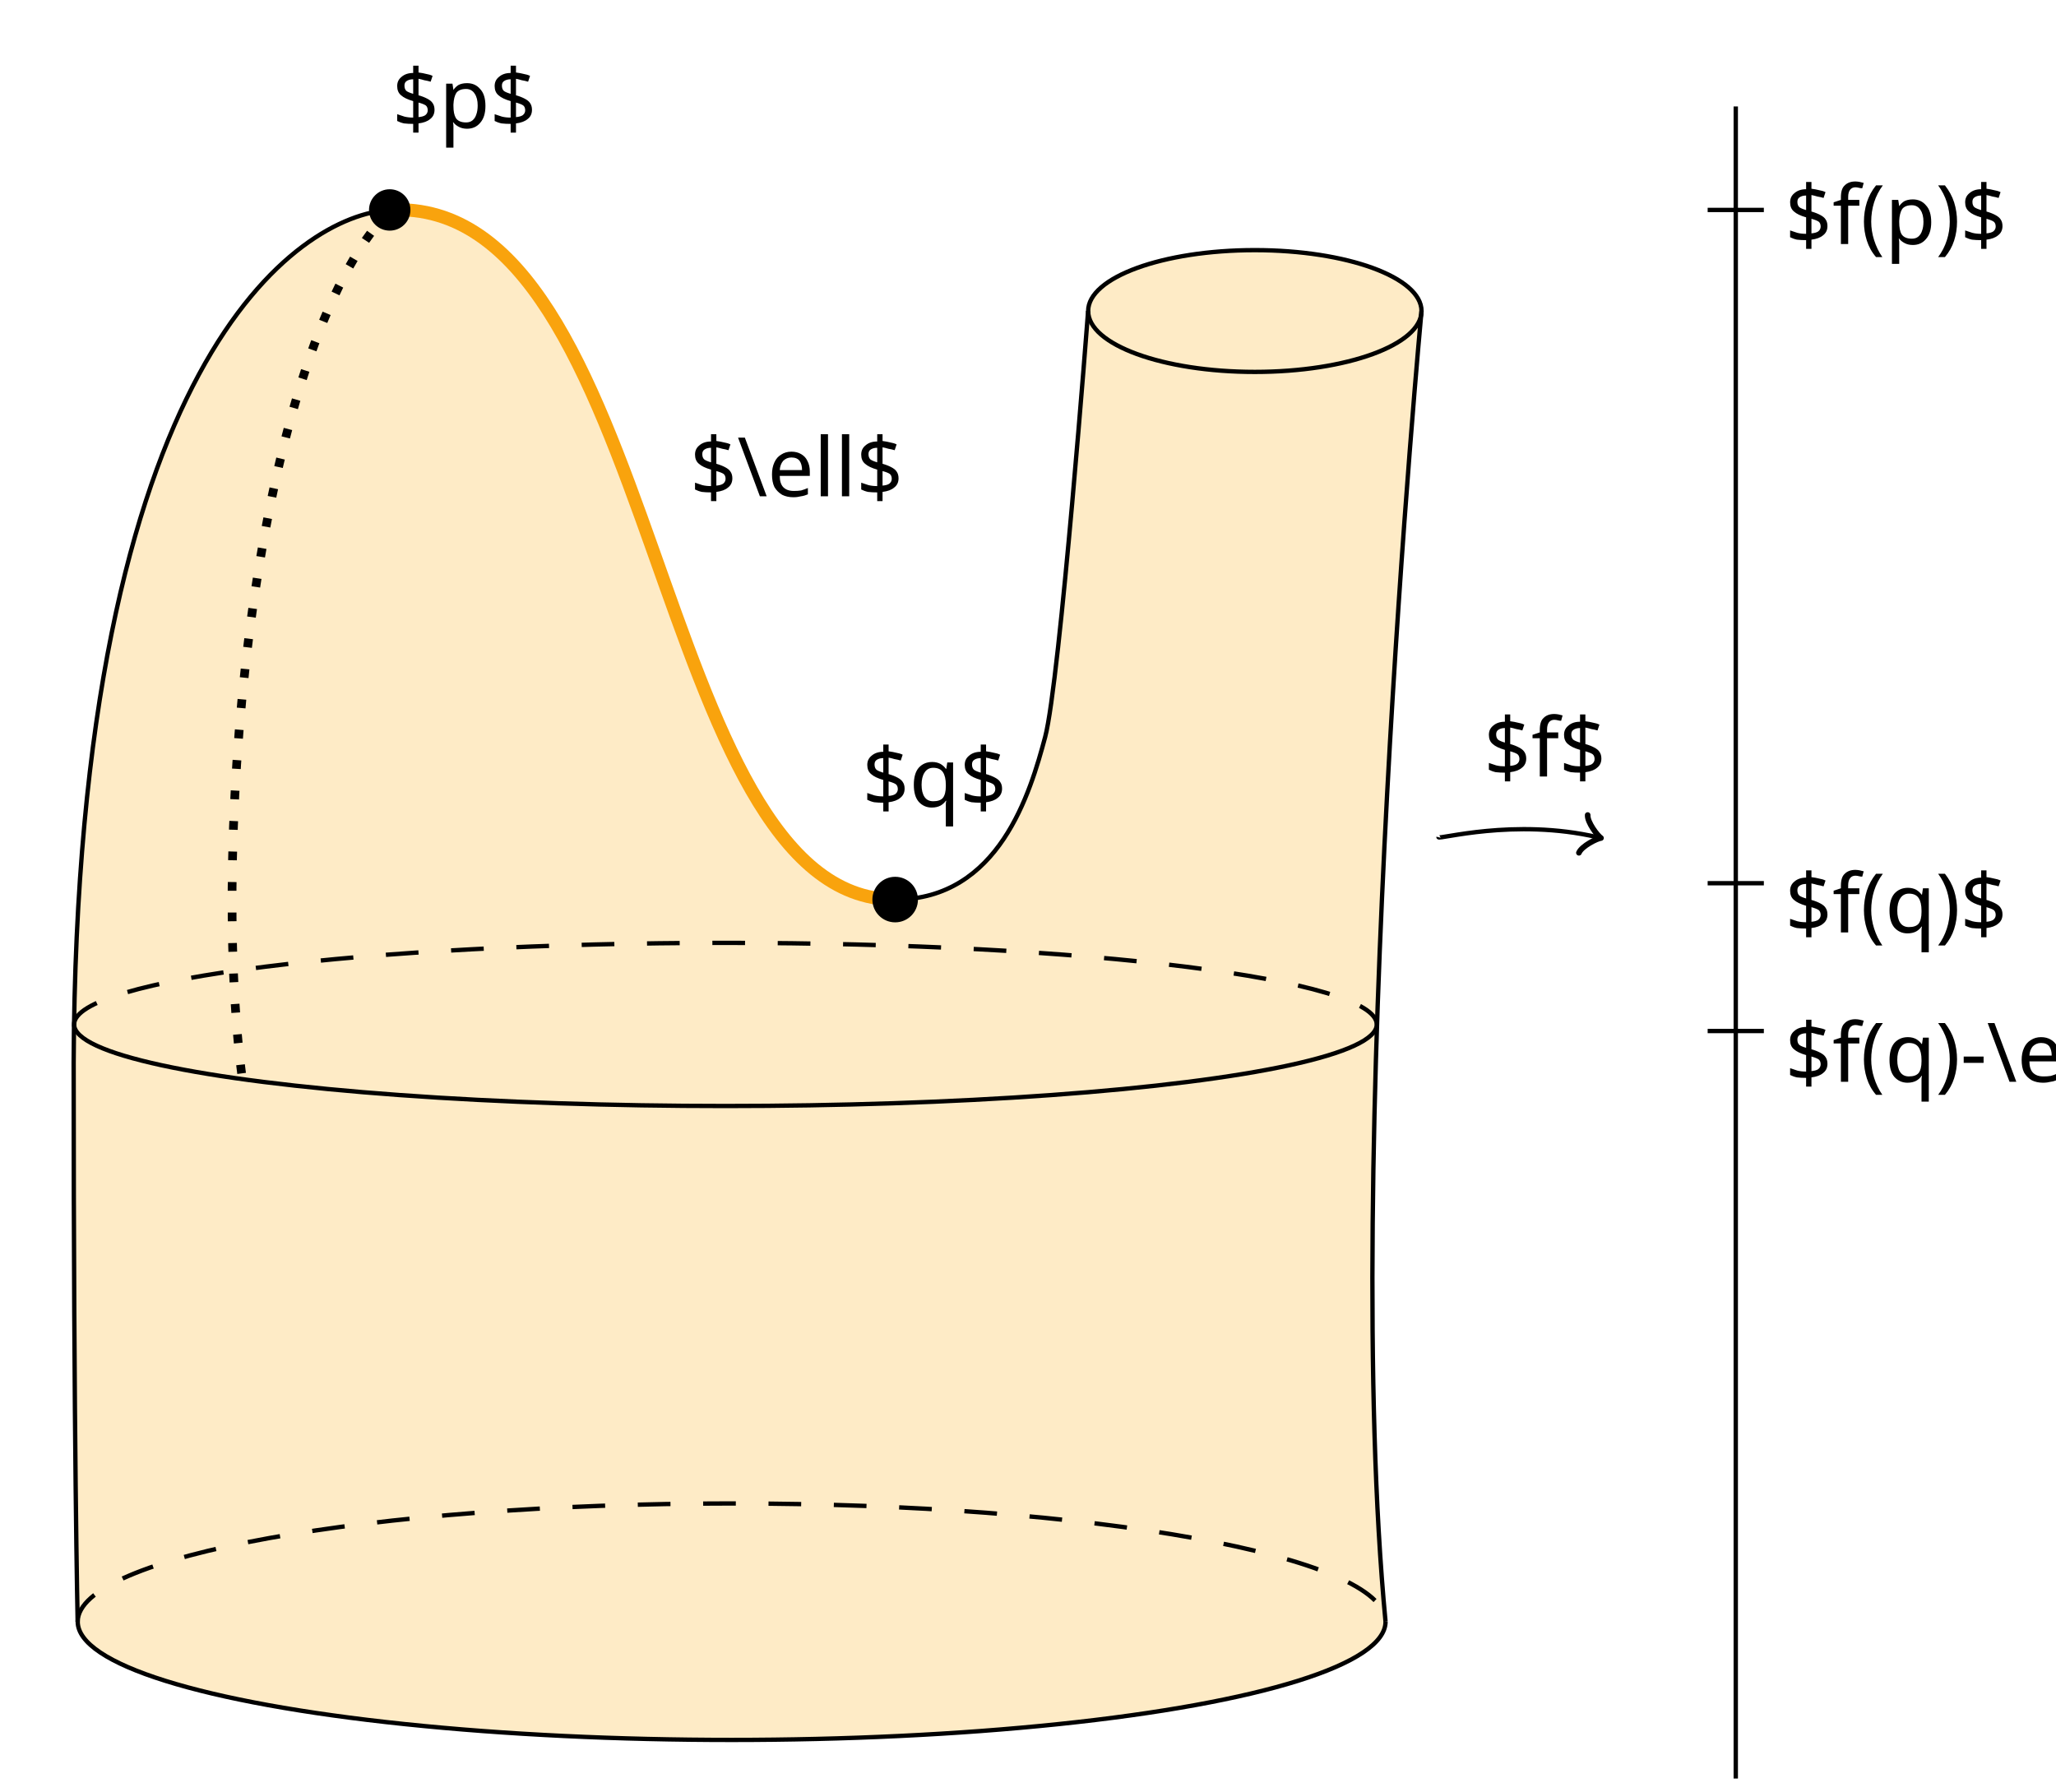
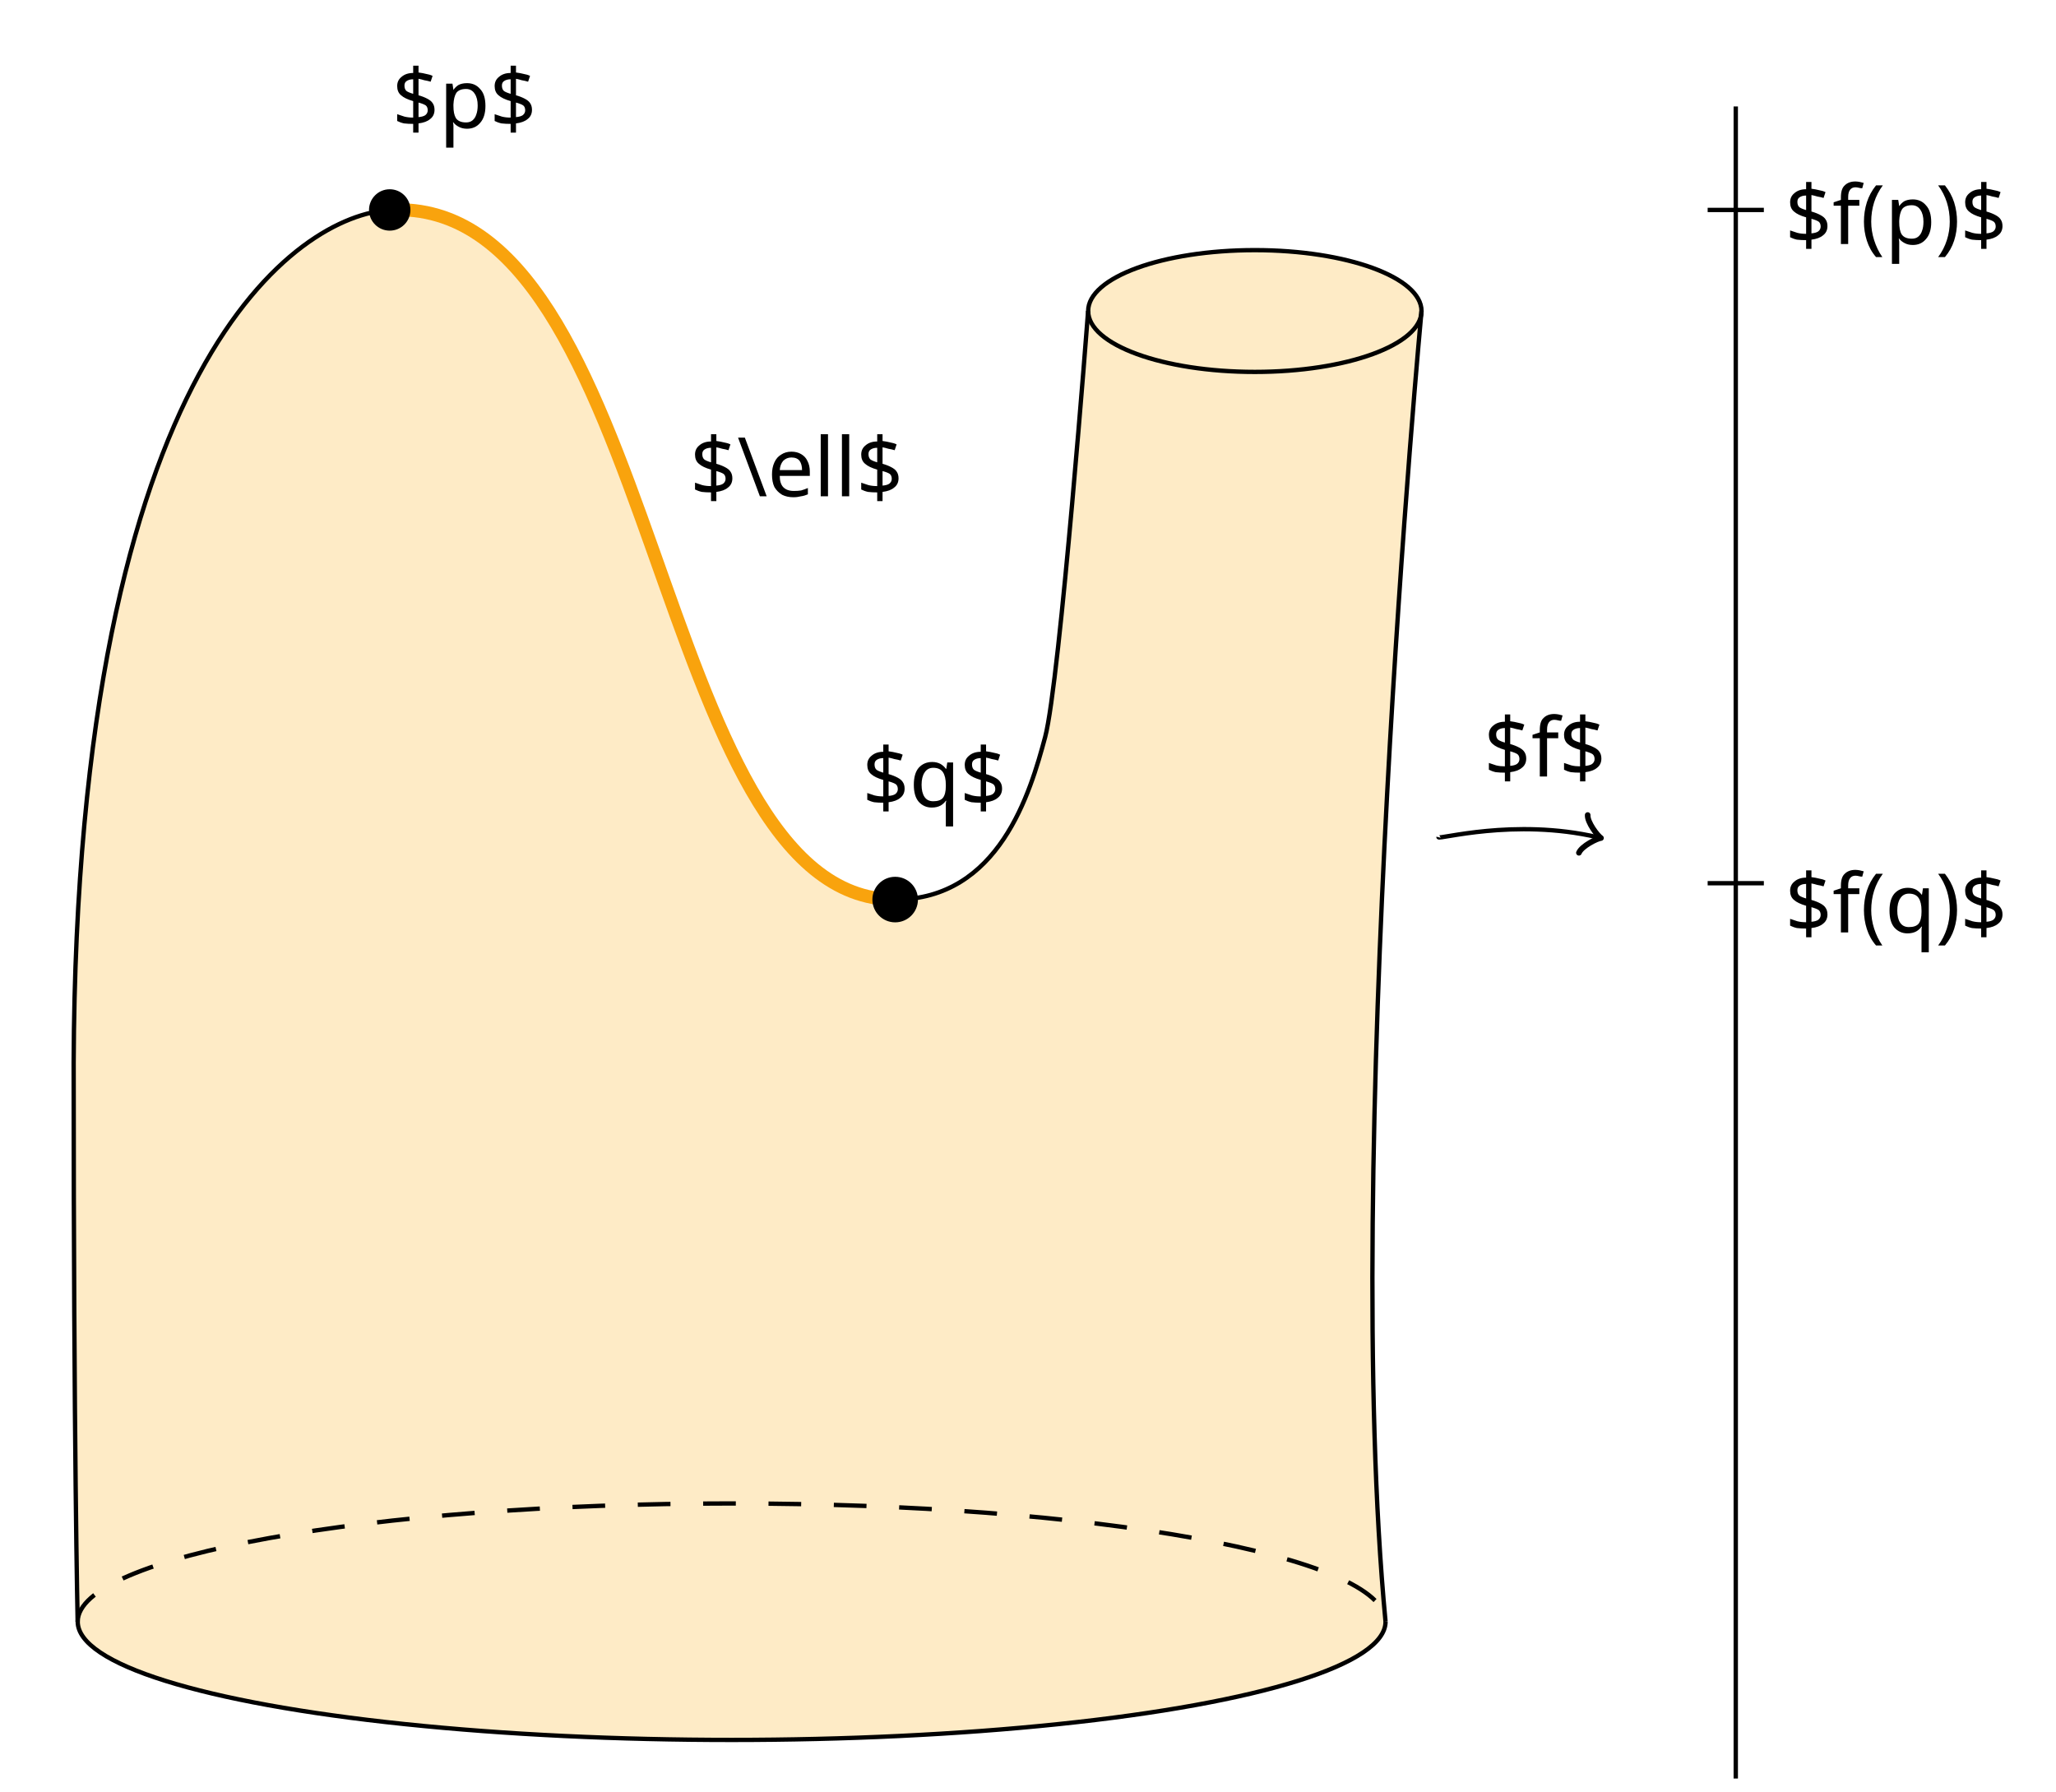
<svg xmlns="http://www.w3.org/2000/svg" width="66.254mm" height="57.739mm" viewBox="0 0 66.254 57.739" version="1.1" id="svg8">
  <defs id="defs2">
    <marker markerWidth="0.911" markerHeight="1.69" style="overflow:visible;stroke:#000000" refX="0" refY="0" orient="auto-start-reverse" id="marker-arrow-0.5308">
      <g id="g954" transform="scale(2.153529)">
        <path id="path952" style="fill:none;stroke:#000000;stroke-width:0.6;stroke-linecap:round;stroke-linejoin:round;stroke-miterlimit:10;stroke-dasharray:none;stroke-opacity:1" d="M -1.554,2.072 C -1.425,1.295 0,0.13 0.389,0 0,-0.13 -1.425,-1.295 -1.554,-2.072" />
      </g>
    </marker>
  </defs>
  <g id="layer1" transform="translate(-9.25541,-205.2304)">
    <path style="color:#000000;overflow:visible;opacity:1;vector-effect:none;fill:#feebc6;fill-opacity:1;stroke:none;stroke-width:0.14;stroke-linecap:butt;stroke-linejoin:miter;stroke-miterlimit:4;stroke-dasharray:none;stroke-dashoffset:0;stroke-opacity:1;marker-start:none;marker-end:none" d="m 22.217,211.99 c -0.132,-0.004 -0.267,-0.002 -0.403,0.006 -2.915,0.163 -10.086,4.816 -10.183,27.469 0,12.379 0.129,18.024 0.129,18.024 a 21.072,3.81 0 0 0 21.073,3.81 21.072,3.81 0 0 0 21.073,-3.81 c -1.411,-14.77 1.159,-42.236 1.159,-42.236 a 5.371,1.962 0 0 0 -5.372,-1.963 5.371,1.962 0 0 0 -5.371,1.963 c 0,0 -0.91,11.959 -1.385,13.732 -0.475,1.773 -1.478,5.234 -4.833,5.234 -7.747,0 -7.56,-22.006 -15.885,-22.228 z" id="ellipse1085" />
    <path id="path826" d="m 44.32,215.253 c 0,0 -0.911,11.96 -1.386,13.732 -0.475,1.773 -1.478,5.234 -4.833,5.234 -7.87,0 -7.552,-22.71 -16.288,-22.222 -2.915,0.163 -10.086,4.816 -10.184,27.469 0,12.379 0.129,18.024 0.129,18.024" style="color:#000000;overflow:visible;opacity:1;vector-effect:none;fill:none;fill-opacity:1;stroke:#000000;stroke-width:0.14;stroke-linecap:butt;stroke-linejoin:miter;stroke-miterlimit:4;stroke-dasharray:none;stroke-dashoffset:0;stroke-opacity:1;marker-start:none;marker-end:none" />
    <text x="21.897" y="209.347" style="font-size:2.646px;font-family:'Iosevka Term';-inkscape-font-specification:'Iosevka Term, Normal';fill:#000000;fill-opacity:1;stroke:none;stroke-width:0.265" xml:space="preserve" id="text836">
      <tspan style="stroke-width:0.265" y="209.347" x="21.897" id="tspan834">$p$</tspan>
    </text>
    <text id="text850" xml:space="preserve" style="font-size:2.646px;font-family:'Iosevka Term';-inkscape-font-specification:'Iosevka Term, Normal';fill:#000000;fill-opacity:1;stroke:none;stroke-width:0.265" y="231.223" x="37.048">
      <tspan id="tspan848" x="37.048" y="231.223" style="stroke-width:0.265">$q$</tspan>
    </text>
    <ellipse style="color:#000000;overflow:visible;opacity:1;vector-effect:none;fill:none;fill-opacity:1;stroke:#000000;stroke-width:0.14;stroke-linecap:butt;stroke-linejoin:miter;stroke-miterlimit:4;stroke-dasharray:none;stroke-dashoffset:0;stroke-opacity:1;marker-start:none;marker-end:none" id="path840" cx="49.692" cy="215.253" rx="5.371" ry="1.962" />
    <path style="color:#000000;overflow:visible;opacity:1;vector-effect:none;fill:none;fill-opacity:1;stroke:#000000;stroke-width:0.14;stroke-linecap:butt;stroke-linejoin:miter;stroke-miterlimit:4;stroke-dasharray:none;stroke-dashoffset:0;stroke-opacity:1;marker-start:none;marker-end:none" id="path850" d="m 53.904,257.489 a 21.072,3.81 0 0 1 -10.536,3.3 21.072,3.81 0 0 1 -21.072,0 21.072,3.81 0 0 1 -10.536,-3.3" />
    <path style="color:#000000;overflow:visible;opacity:1;vector-effect:none;fill:none;fill-opacity:1;stroke:#000000;stroke-width:0.14;stroke-linecap:butt;stroke-linejoin:miter;stroke-miterlimit:4;stroke-dasharray:none;stroke-dashoffset:0;stroke-opacity:1;marker-start:none;marker-end:none" d="m 55.063,215.253 c 0,0 -2.57,27.467 -1.159,42.236" id="path852" />
    <path id="path854" style="color:#000000;overflow:visible;opacity:1;vector-effect:none;fill:none;fill-opacity:1;stroke:#000000;stroke-width:0.14;stroke-linecap:butt;stroke-linejoin:miter;stroke-miterlimit:4;stroke-dasharray:1.053, 1.053;stroke-dashoffset:0;stroke-opacity:1;marker-start:none;marker-end:none" d="m 11.759,257.489 a 21.072,3.81 0 0 1 21.072,-3.81 21.072,3.81 0 0 1 21.072,3.81" />
    <path style="color:#000000;overflow:visible;opacity:1;vector-effect:none;fill:none;fill-opacity:1;stroke:#f9a30d;stroke-width:1.592;stroke-linecap:butt;stroke-linejoin:miter;stroke-miterlimit:4;stroke-dasharray:none;stroke-dashoffset:0;stroke-opacity:1;marker-start:none;marker-end:none" d="m 144.957,216.235 c -0.311,0.017 -0.627,0.025 -0.95,0.025 -29.73,0 -28.545,-85.744 -61.509,-83.992" id="path871" transform="matrix(0.2645833,0,0,0.2645833,0,177)" />
    <text id="text894" xml:space="preserve" style="font-size:2.646px;font-family:'Iosevka Term';-inkscape-font-specification:'Iosevka Term, Normal';fill:#000000;fill-opacity:1;stroke:none;stroke-width:0.265" y="221.225" x="31.497">
      <tspan id="tspan892" x="31.497" y="221.225" style="stroke-width:0.265">$\ell$</tspan>
    </text>
-     <path style="color:#000000;overflow:visible;opacity:1;vector-effect:none;fill:none;fill-opacity:1;stroke:black;stroke-width:0.281;stroke-linecap:butt;stroke-linejoin:miter;stroke-miterlimit:4;stroke-dasharray:0.281,0.702;stroke-dashoffset:0;stroke-opacity:1;marker-start:none;marker-end:none" d="m 21.828,211.996 c -4.333,4.448 -5.83,20.014 -4.765,27.997" id="path906" />
    <path style="color:#000000;overflow:visible;opacity:1;vector-effect:none;fill:none;fill-opacity:1;stroke:#000000;stroke-width:0.14;stroke-linecap:butt;stroke-linejoin:miter;stroke-miterlimit:4;stroke-dasharray:none;stroke-dashoffset:0;stroke-opacity:1;marker-start:none;marker-end:url(#marker-arrow-0.5308)" d="m 55.611,232.209 c -0.023,0.091 2.434,-0.624 5.122,0" id="path942" />
    <text id="text978" xml:space="preserve" style="font-size:2.646px;font-family:'Iosevka Term';-inkscape-font-specification:'Iosevka Term, Normal';fill:#000000;fill-opacity:1;stroke:none;stroke-width:0.265" y="230.255" x="57.079">
      <tspan id="tspan976" x="57.079" y="230.255" style="stroke-width:0.265">$f$</tspan>
    </text>
    <path style="color:#000000;overflow:visible;opacity:1;vector-effect:none;fill:none;fill-opacity:1;stroke:#000000;stroke-width:0.14;stroke-linecap:butt;stroke-linejoin:miter;stroke-miterlimit:4;stroke-dasharray:none;stroke-dashoffset:0;stroke-opacity:1;marker-start:none;marker-end:none" d="M 65.19,208.661 V 262.543" id="path990" />
    <text id="text1010" xml:space="preserve" style="font-size:2.646px;font-family:'Iosevka Term';-inkscape-font-specification:'Iosevka Term, Normal';fill:#000000;fill-opacity:1;stroke:none;stroke-width:0.265" y="213.095" x="66.786">
      <tspan id="tspan1008" x="66.786" y="213.095" style="stroke-width:0.265">$f(p)$</tspan>
    </text>
    <text x="66.786" y="235.277" style="font-size:2.646px;font-family:'Iosevka Term';-inkscape-font-specification:'Iosevka Term, Normal';fill:#000000;fill-opacity:1;stroke:none;stroke-width:0.265" xml:space="preserve" id="text1026">
      <tspan style="stroke-width:0.265" y="235.277" x="66.786" id="tspan1024">$f(q)$</tspan>
    </text>
-     <text id="text1032" xml:space="preserve" style="font-size:2.646px;font-family:'Iosevka Term';-inkscape-font-specification:'Iosevka Term, Normal';fill:#000000;fill-opacity:1;stroke:none;stroke-width:0.265" y="240.09" x="66.786">
-       <tspan id="tspan1030" x="66.786" y="240.09" style="stroke-width:0.265">$f(q)-\epsilon$</tspan>
-     </text>
-     <path style="color:#000000;overflow:visible;opacity:1;vector-effect:none;fill:none;fill-opacity:1;stroke:#000000;stroke-width:0.14;stroke-linecap:butt;stroke-linejoin:miter;stroke-miterlimit:4;stroke-dasharray:1.053, 1.053;stroke-dashoffset:0;stroke-opacity:1;marker-start:none;marker-end:none" id="path1034" d="m 11.643,238.243 a 20.989,2.629 0 0 1 20.989,-2.629 20.989,2.629 0 0 1 20.989,2.629" />
-     <path d="m 53.622,238.243 a 20.989,2.629 0 0 1 -10.495,2.276 20.989,2.629 0 0 1 -20.989,0 20.989,2.629 0 0 1 -10.495,-2.276" id="path1050" style="color:#000000;overflow:visible;opacity:1;vector-effect:none;fill:none;fill-opacity:1;stroke:#000000;stroke-width:0.14;stroke-linecap:butt;stroke-linejoin:miter;stroke-miterlimit:4;stroke-dasharray:none;stroke-dashoffset:0;stroke-opacity:1;marker-start:none;marker-end:none" />
    <circle id="circle832" style="fill:#000000;stroke:none;stroke-width:1" cx="38.102" cy="234.219" r="0.734" />
    <circle r="0.667" cy="211.996" cx="21.814" style="fill:#000000;stroke:none;stroke-width:1" id="path830" />
    <path style="color:#000000;overflow:visible;opacity:1;vector-effect:none;fill:none;fill-opacity:1;stroke:#000000;stroke-width:0.14;stroke-linecap:butt;stroke-linejoin:miter;stroke-miterlimit:4;stroke-dasharray:none;stroke-dashoffset:0;stroke-opacity:1;marker-start:none;marker-end:none" d="m 64.284,211.996 h 1.811" id="path858" />
    <path id="path860" d="m 64.284,233.692 h 1.811" style="color:#000000;overflow:visible;opacity:1;vector-effect:none;fill:none;fill-opacity:1;stroke:#000000;stroke-width:0.14;stroke-linecap:butt;stroke-linejoin:miter;stroke-miterlimit:4;stroke-dasharray:none;stroke-dashoffset:0;stroke-opacity:1;marker-start:none;marker-end:none" />
-     <path style="color:#000000;overflow:visible;opacity:1;vector-effect:none;fill:none;fill-opacity:1;stroke:#000000;stroke-width:0.14;stroke-linecap:butt;stroke-linejoin:miter;stroke-miterlimit:4;stroke-dasharray:none;stroke-dashoffset:0;stroke-opacity:1;marker-start:none;marker-end:none" d="m 64.284,238.455 h 1.811" id="path862" />
  </g>
</svg>
